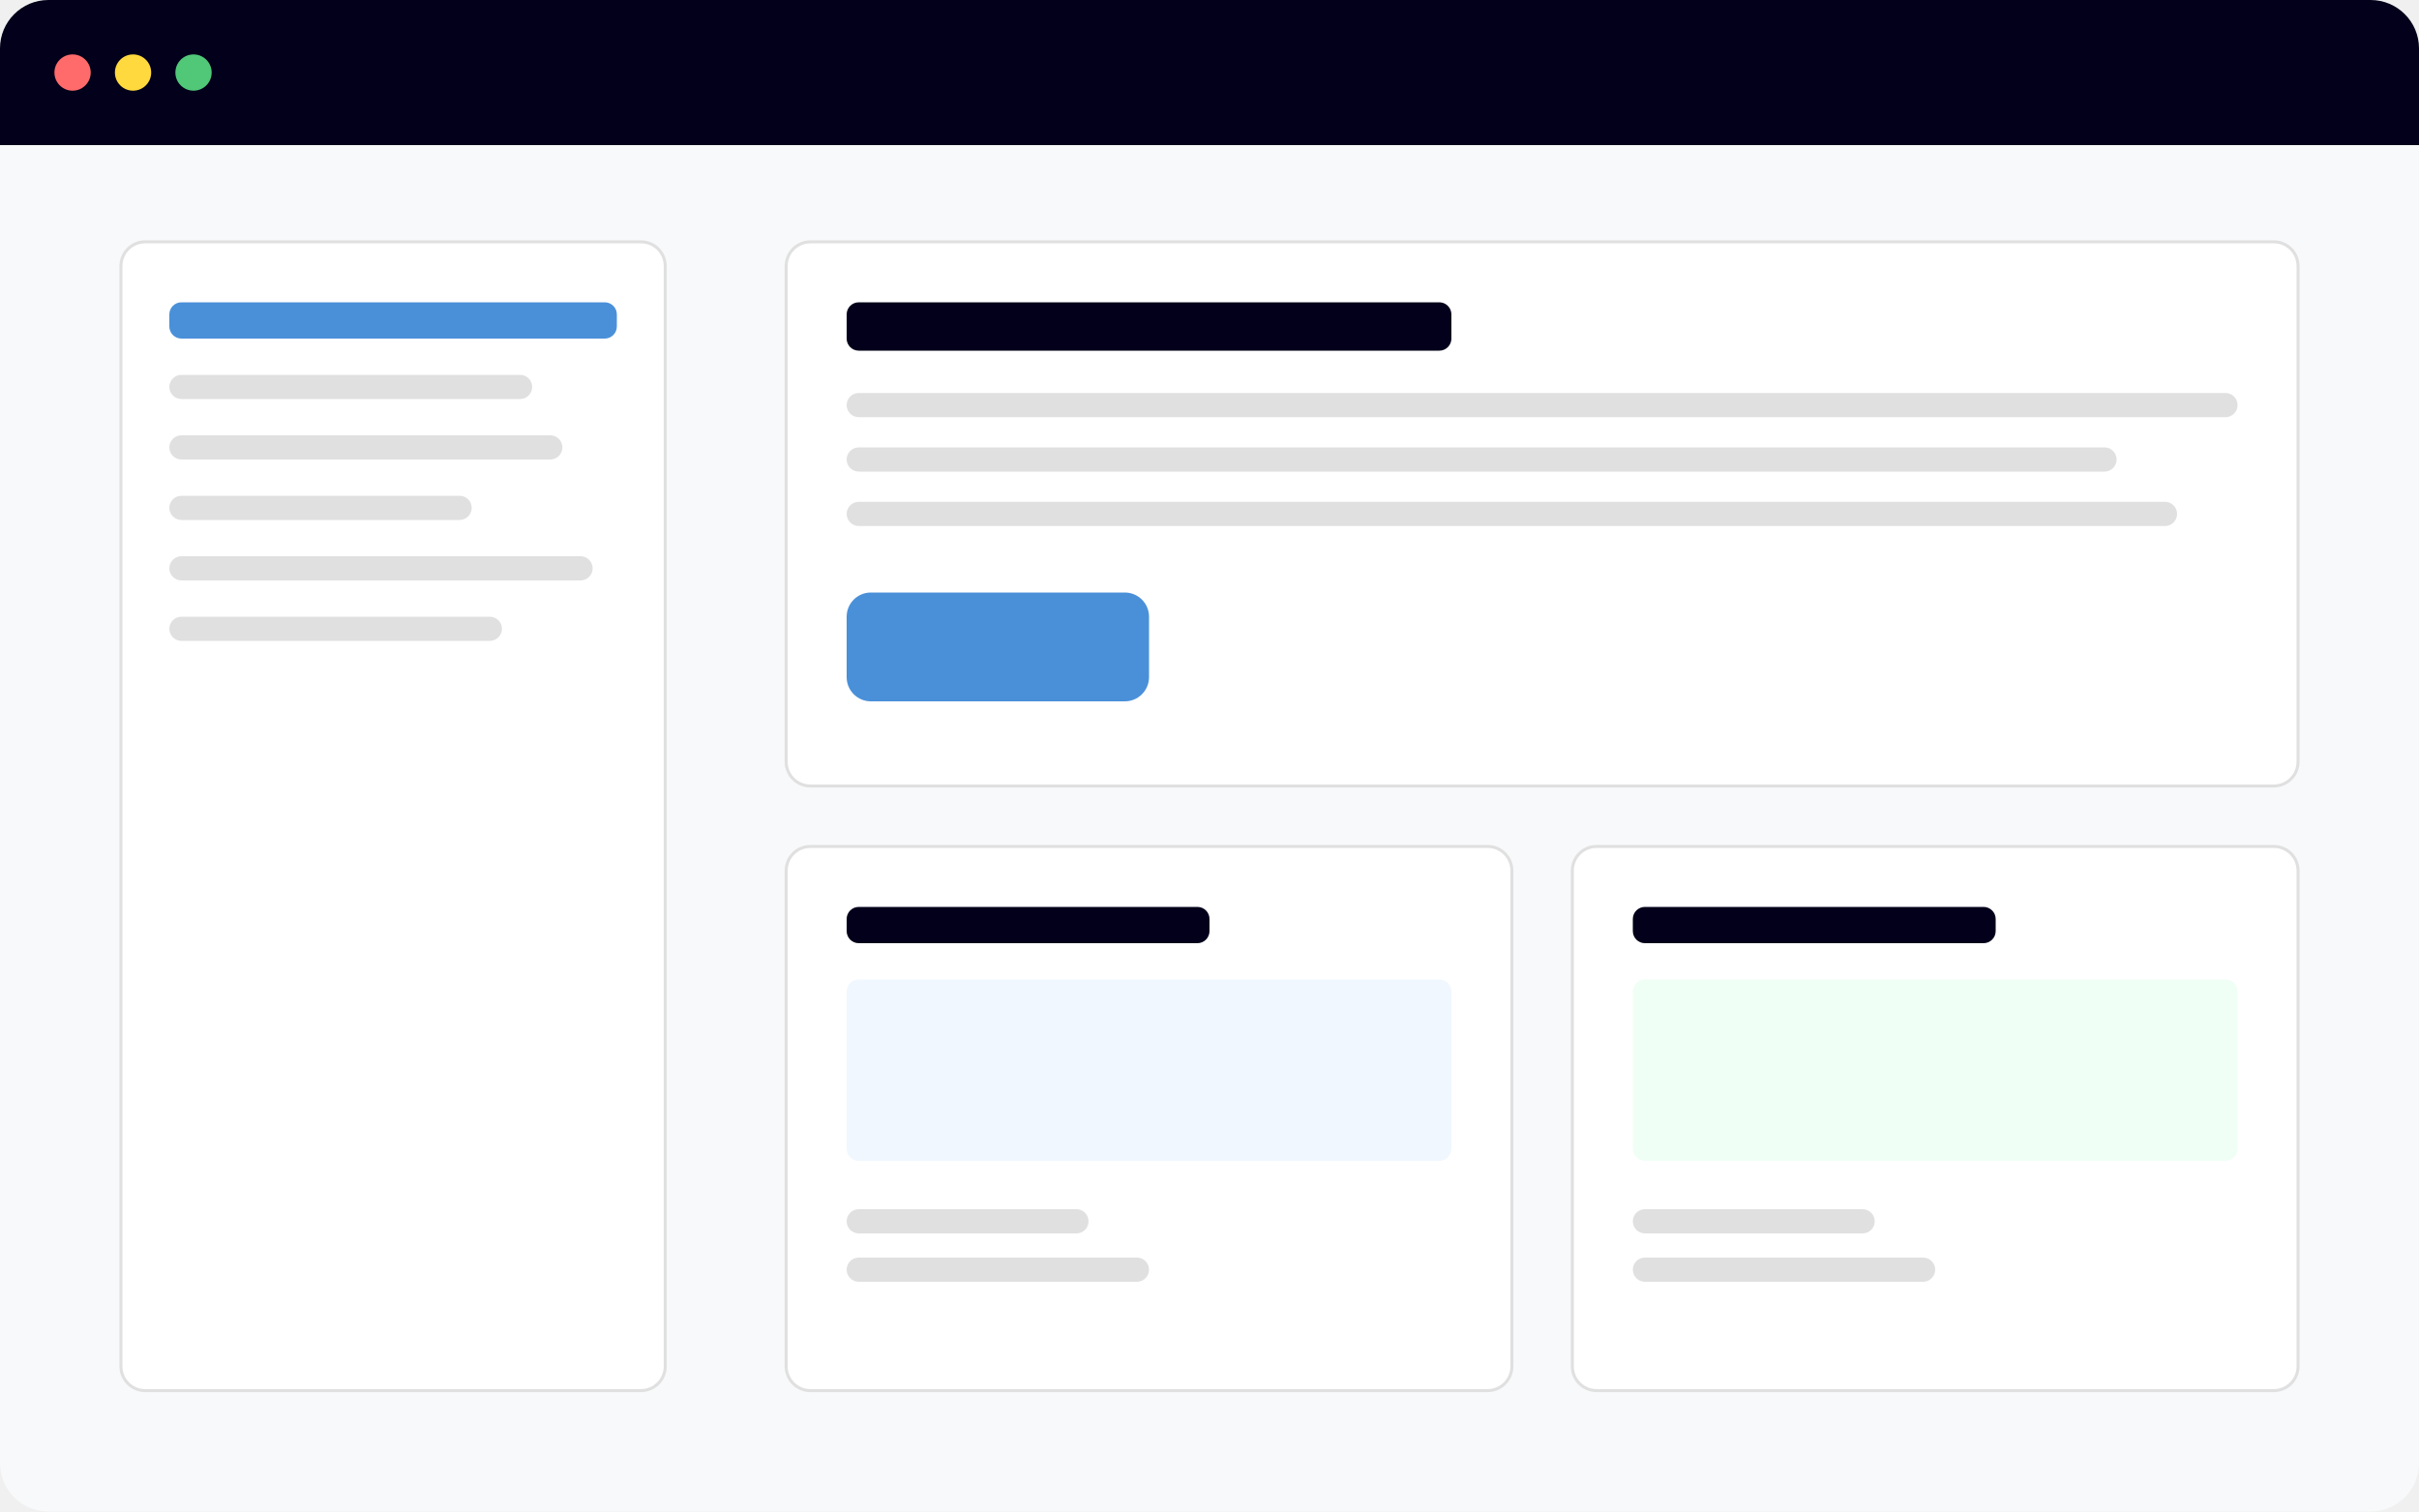
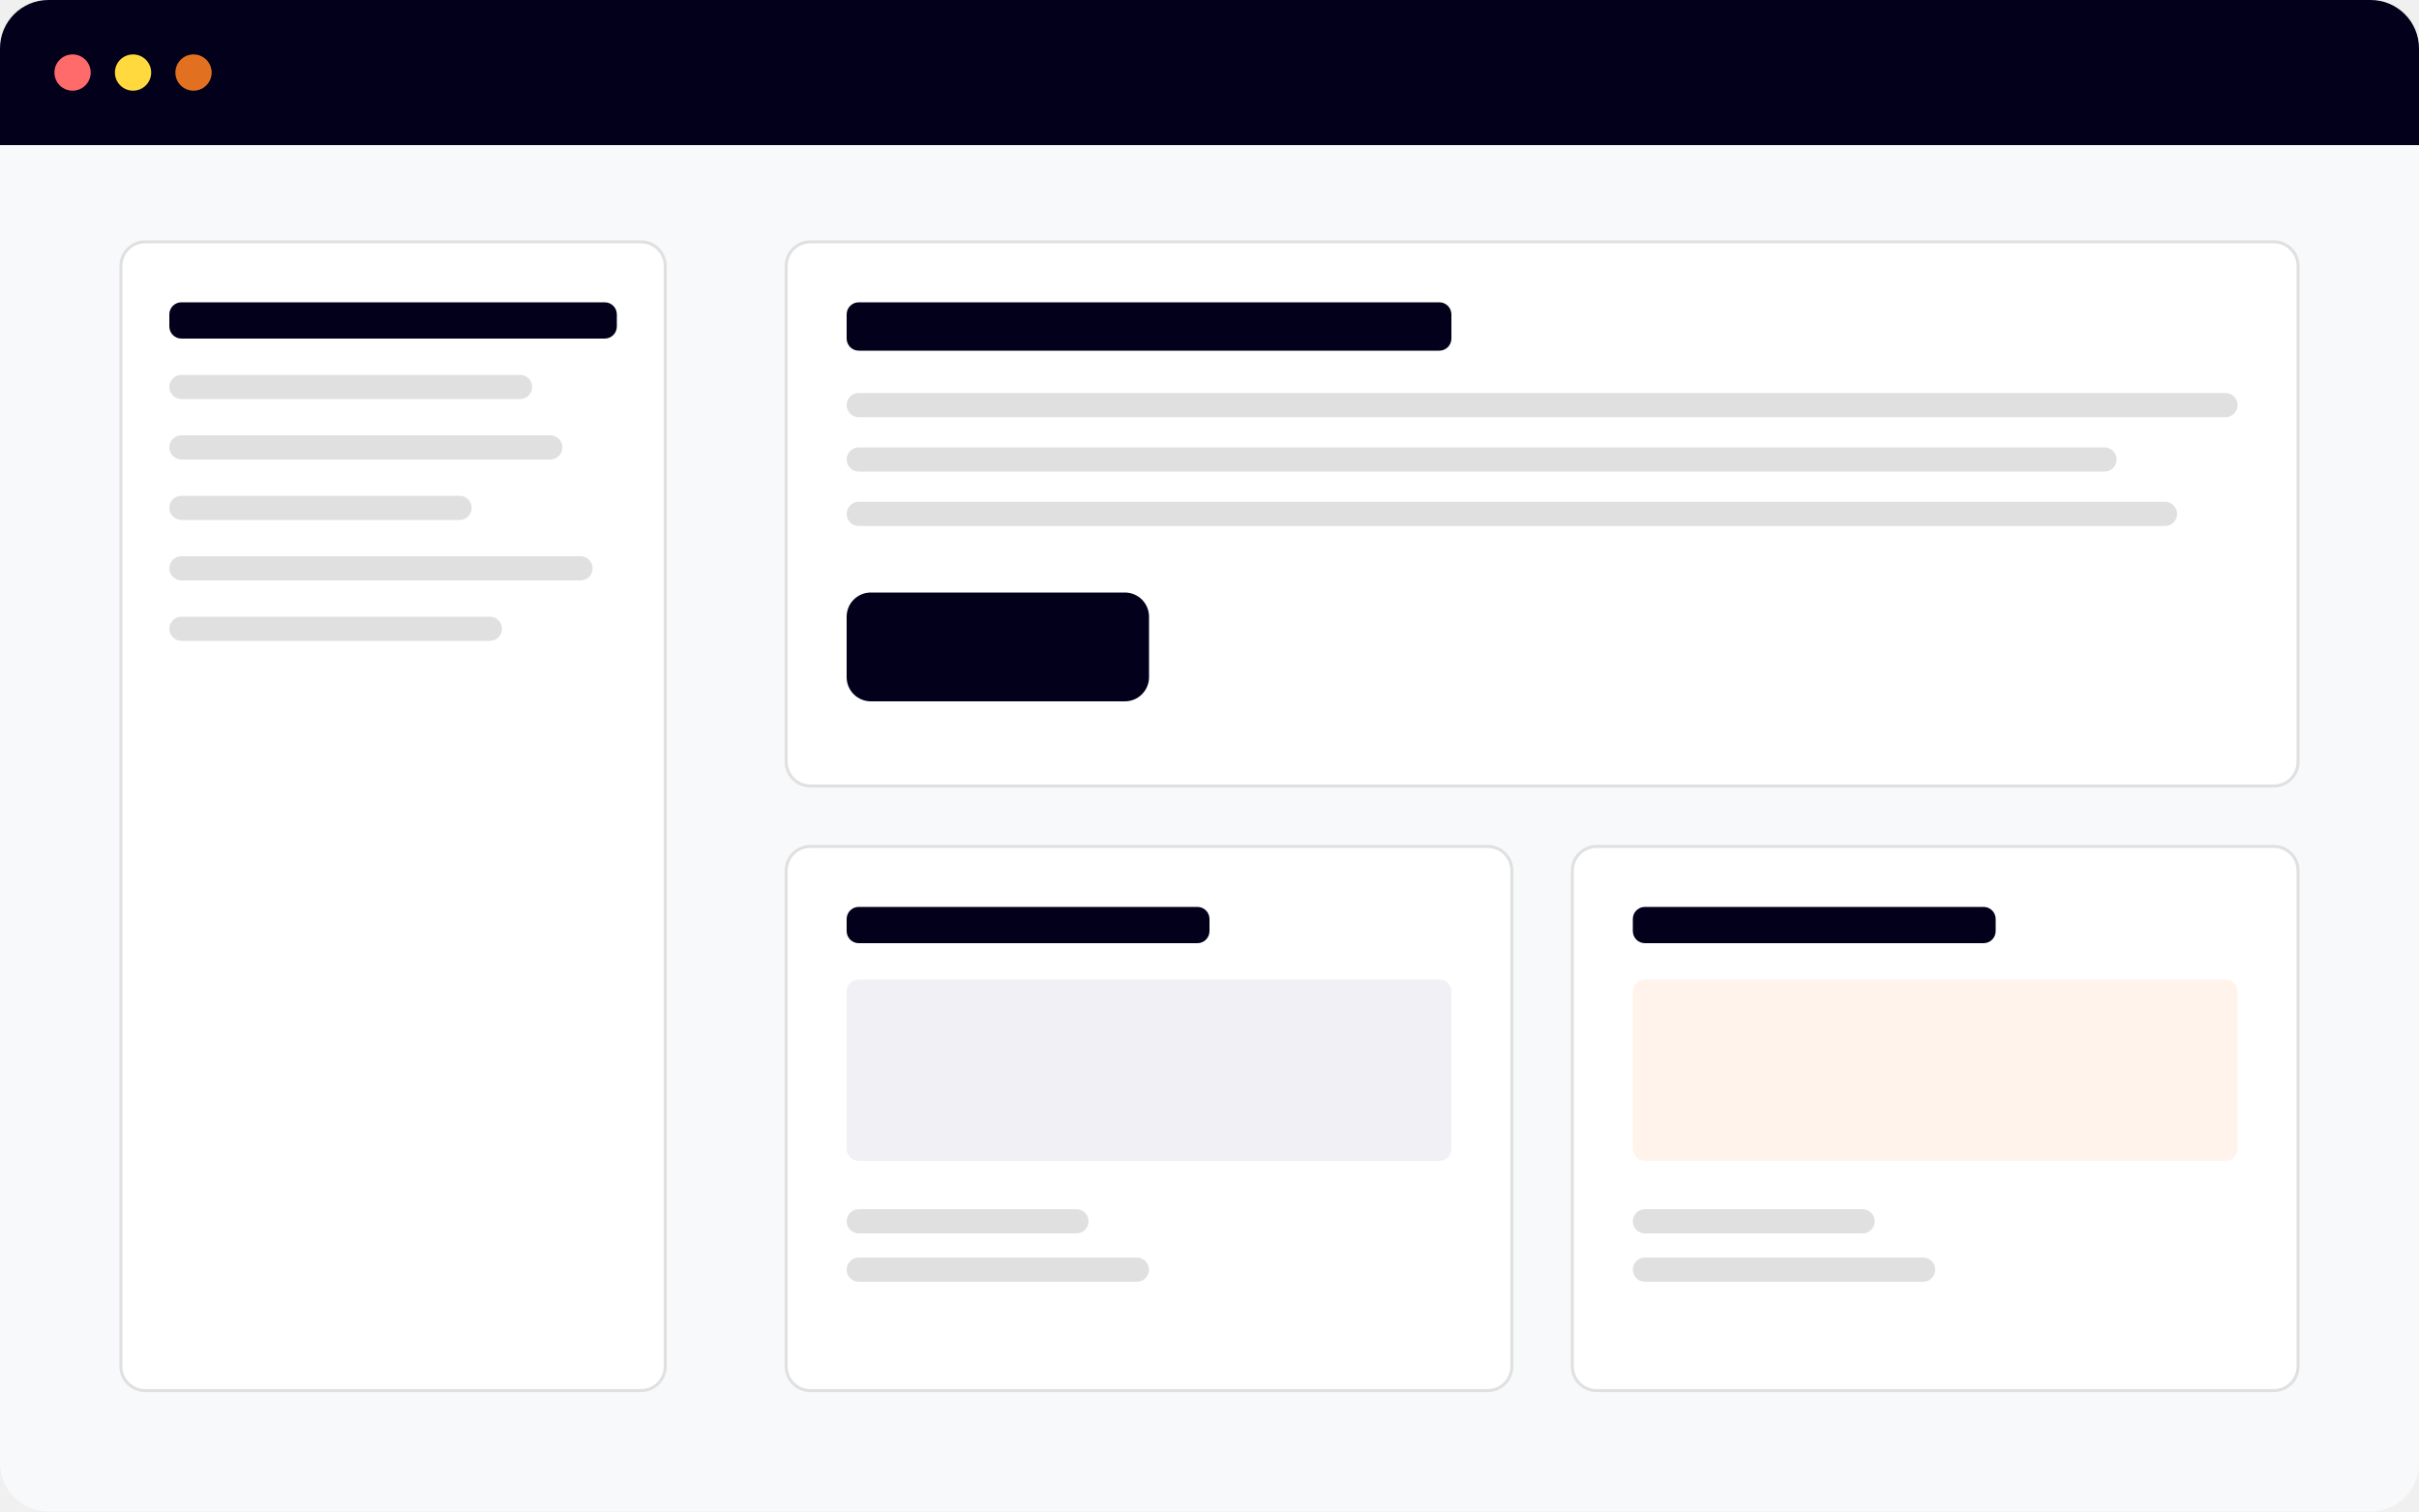
<svg xmlns="http://www.w3.org/2000/svg" width="800" height="500">
  <rect width="800" height="500" rx="16" fill="#F8F9FA" />
  <rect x="0" y="0" width="800" height="48" rx="16" fill="#02001A" />
  <rect x="0" y="32" width="800" height="16" fill="#02001A" />
  <circle cx="24" cy="24" r="6" fill="#FF6B6B" />
  <circle cx="44" cy="24" r="6" fill="#FFD93D" />
-   <circle cx="64" cy="24" r="6" fill="#50C878" />
+   <circle cx="64" cy="24" r="6" fill="#E17120" />
  <rect x="40" y="80" width="180" height="380" rx="8" fill="#FFFFFF" stroke="#E0E0E0" stroke-width="1" />
-   <rect x="56" y="100" width="148" height="12" rx="4" fill="#4A90D9" />
+   <rect x="56" y="100" width="148" height="12" rx="4" fill="#02001A" />
  <rect x="56" y="124" width="120" height="8" rx="4" fill="#E0E0E0" />
  <rect x="56" y="144" width="130" height="8" rx="4" fill="#E0E0E0" />
  <rect x="56" y="164" width="100" height="8" rx="4" fill="#E0E0E0" />
  <rect x="56" y="184" width="140" height="8" rx="4" fill="#E0E0E0" />
  <rect x="56" y="204" width="110" height="8" rx="4" fill="#E0E0E0" />
  <rect x="260" y="80" width="500" height="180" rx="8" fill="#FFFFFF" stroke="#E0E0E0" stroke-width="1" />
  <rect x="280" y="100" width="200" height="16" rx="4" fill="#02001A" />
  <rect x="280" y="130" width="460" height="8" rx="4" fill="#E0E0E0" />
  <rect x="280" y="148" width="420" height="8" rx="4" fill="#E0E0E0" />
  <rect x="280" y="166" width="440" height="8" rx="4" fill="#E0E0E0" />
-   <rect x="280" y="196" width="100" height="36" rx="8" fill="#4A90D9" />
+   <rect x="280" y="196" width="100" height="36" rx="8" fill="#02001A" />
  <rect x="260" y="280" width="240" height="180" rx="8" fill="#FFFFFF" stroke="#E0E0E0" stroke-width="1" />
  <rect x="280" y="300" width="120" height="12" rx="4" fill="#02001A" />
-   <rect x="280" y="324" width="200" height="60" rx="4" fill="#F0F7FF" />
+   <rect x="280" y="324" width="200" height="60" rx="4" fill="#F0F0F5" />
  <rect x="280" y="400" width="80" height="8" rx="4" fill="#E0E0E0" />
  <rect x="280" y="416" width="100" height="8" rx="4" fill="#E0E0E0" />
  <rect x="520" y="280" width="240" height="180" rx="8" fill="#FFFFFF" stroke="#E0E0E0" stroke-width="1" />
  <rect x="540" y="300" width="120" height="12" rx="4" fill="#02001A" />
-   <rect x="540" y="324" width="200" height="60" rx="4" fill="#F0FFF5" />
+   <rect x="540" y="324" width="200" height="60" rx="4" fill="#FFF3EB" />
  <rect x="540" y="400" width="80" height="8" rx="4" fill="#E0E0E0" />
  <rect x="540" y="416" width="100" height="8" rx="4" fill="#E0E0E0" />
</svg>
